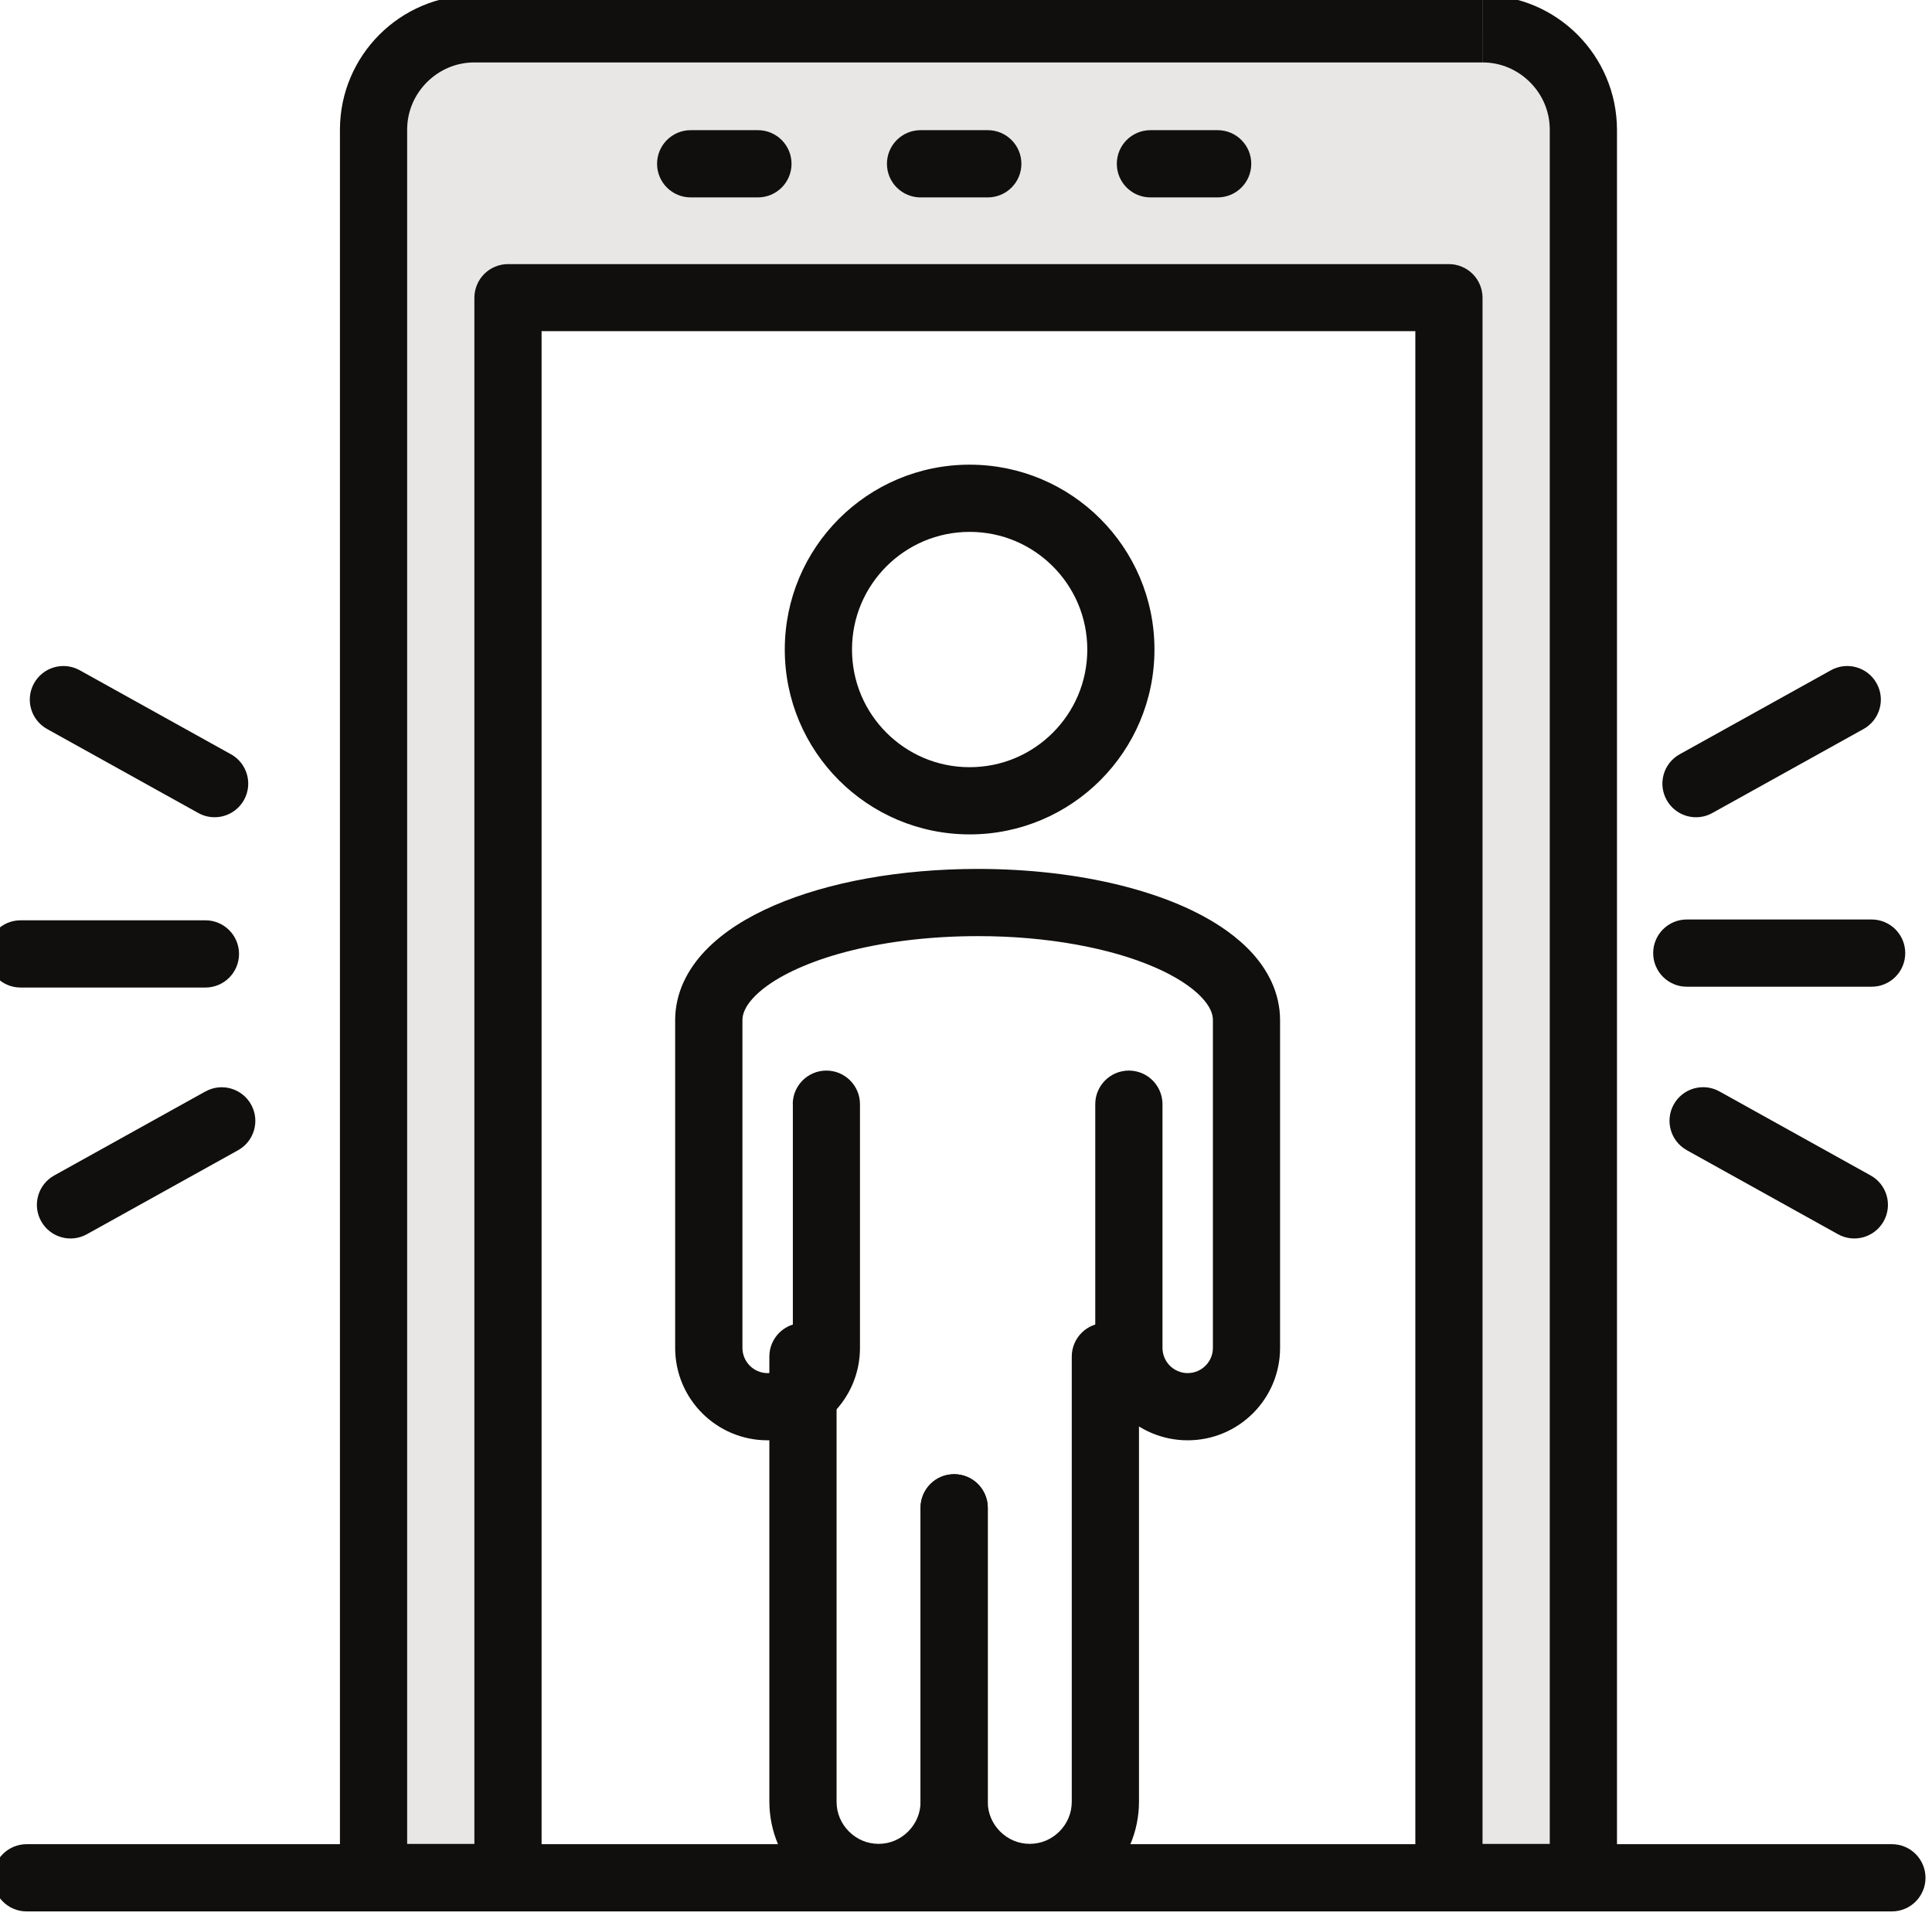
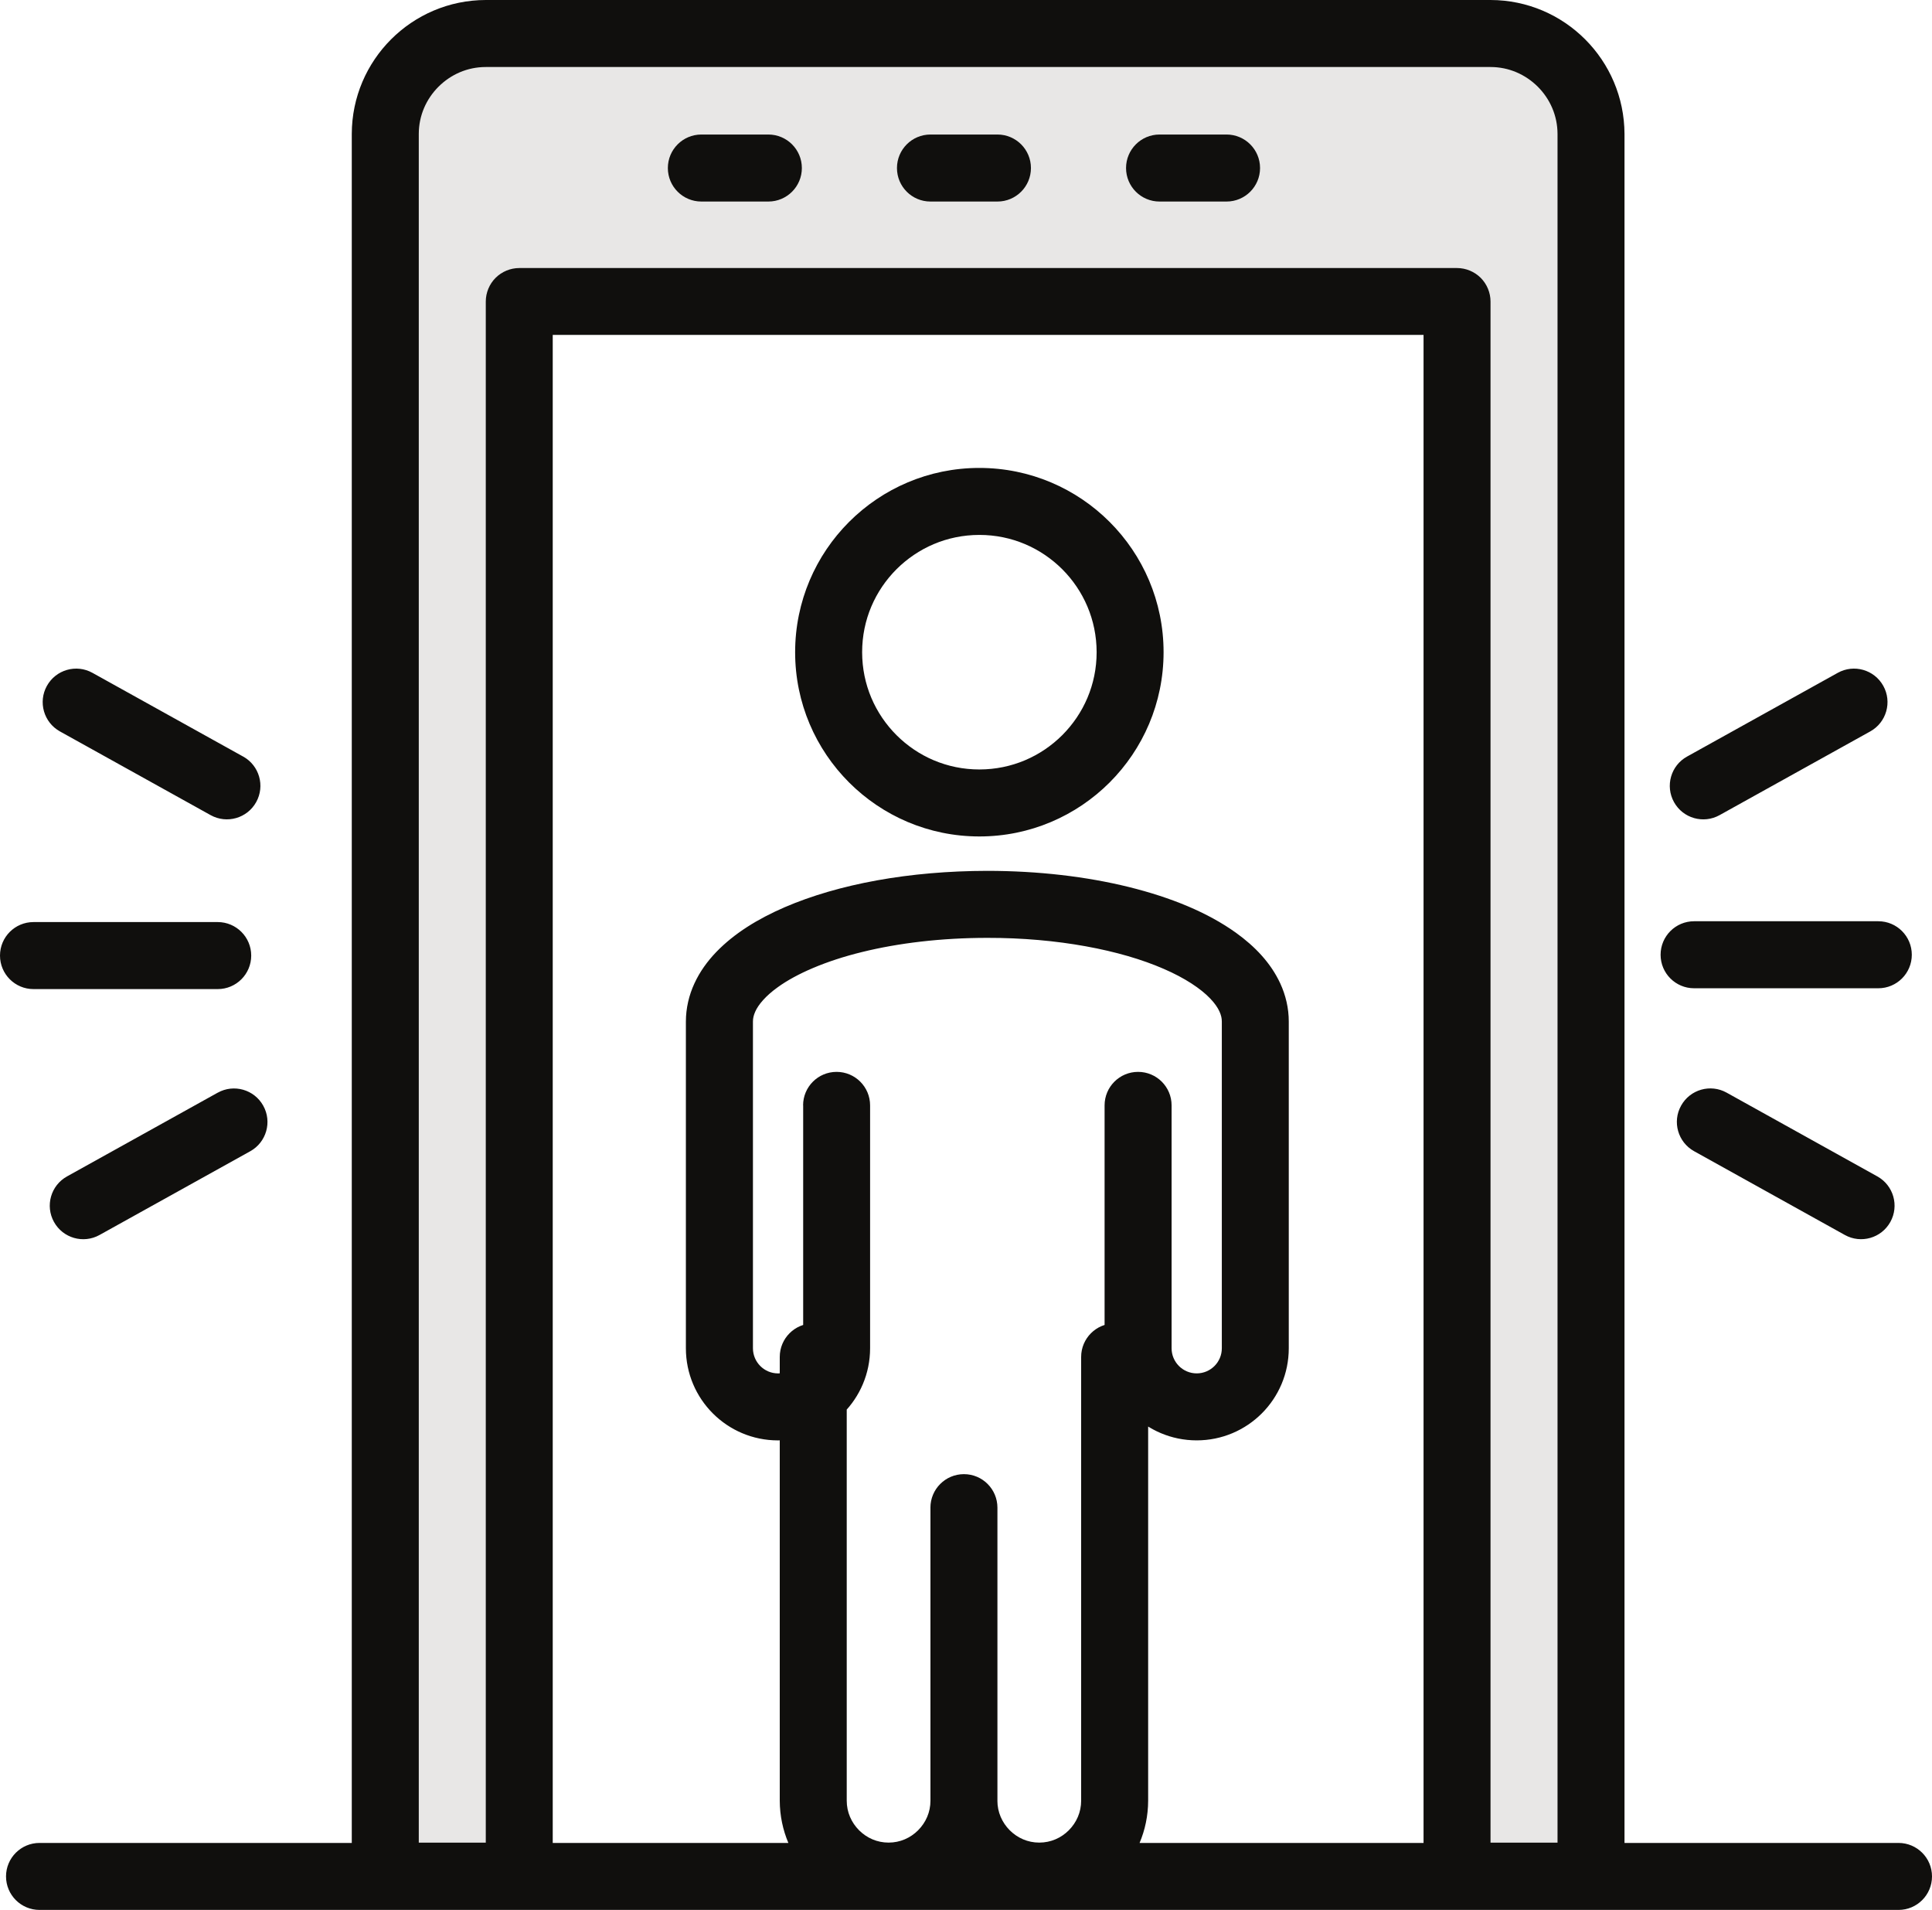
- <svg xmlns="http://www.w3.org/2000/svg" version="1.1" viewBox="0 0 100 99.13">
-   <g id="metal-detectorbw" transform="matrix(1.322 0 0 1.322 2184 -1201)">
-     <path d="m-1591 982h-5.263v-61.84h-36.84v61.84h-5.263v-68.42c0-2.171 1.776-3.947 3.947-3.947h39.47c2.171 0 3.947 1.776 3.947 3.947v68.42" style="fill:#e8e7e6" />
-     <path d="m-1594 909.6v-1.316h-39.47c-2.903 5e-3 -5.258 2.36-5.263 5.263v68.42c0 0.347 0.14 0.685 0.386 0.93 0.245 0.245 0.584 0.386 0.93 0.386h5.263c0.347 0 0.685-0.14 0.93-0.386 0.245-0.245 0.386-0.584 0.386-0.93v-60.53h34.21v60.53c0 0.347 0.14 0.685 0.386 0.93 0.245 0.245 0.584 0.386 0.93 0.386h5.263c0.347 0 0.686-0.14 0.93-0.386 0.245-0.245 0.386-0.584 0.386-0.93v-68.42c-0.01-2.903-2.36-5.258-5.263-5.263v2.632c0.723 0 1.374 0.293 1.857 0.774 0.482 0.483 0.774 1.135 0.774 1.857v67.11h-2.632v-60.53c0-0.346-0.14-0.685-0.386-0.93-0.245-0.245-0.584-0.386-0.93-0.386h-36.84c-0.347 0-0.685 0.141-0.93 0.386-0.245 0.245-0.386 0.584-0.386 0.93v60.53h-2.632v-67.11c0-0.722 0.293-1.374 0.774-1.857 0.483-0.481 1.134-0.774 1.857-0.774h39.47v-1.316" style="fill:#100f0d" />
-     <path d="m-1620 933.9h-1.316c0 3.997 3.24 7.236 7.237 7.237 3.997 0 7.236-3.239 7.237-7.237 0-3.997-3.24-7.236-7.237-7.237-3.997 0-7.236 3.239-7.237 7.237h2.632c0-1.276 0.513-2.419 1.349-3.257 0.838-0.835 1.981-1.348 3.257-1.349 1.276 0 2.419 0.514 3.257 1.349 0.836 0.838 1.348 1.981 1.349 3.257 0 1.276-0.513 2.419-1.349 3.257-0.838 0.836-1.981 1.348-3.257 1.349-1.276 0-2.419-0.513-3.257-1.349-0.836-0.838-1.348-1.98-1.349-3.257h-1.316" style="fill:#100f0d" />
-     <path d="m-1621 951.7v9.54c0 0.545-0.442 0.986-0.987 0.987-0.545-4.9e-4 -0.986-0.442-0.987-0.987v-12.83c0-0.128 0.026-0.249 0.093-0.399 0.116-0.258 0.395-0.605 0.883-0.953 0.726-0.526 1.885-1.033 3.309-1.381 1.426-0.352 3.116-0.557 4.925-0.557 2.755-5e-3 5.242 0.483 6.92 1.214 0.84 0.36 1.468 0.784 1.83 1.164 0.183 0.19 0.299 0.364 0.367 0.512 0.068 0.149 0.093 0.27 0.093 0.399v12.83c0 0.545-0.442 0.986-0.987 0.987-0.347 0-0.685 0.14-0.93 0.386-0.245 0.245-0.386 0.584-0.386 0.93h1.316v-1.316c-0.545-4.9e-4 -0.986-0.442-0.987-0.987v-9.54c0-0.726-0.589-1.316-1.316-1.316s-1.316 0.589-1.316 1.316v9.54c0 1.999 1.62 3.618 3.618 3.618 0.347 0 0.685-0.14 0.93-0.386 0.245-0.245 0.386-0.584 0.386-0.93h-1.316v1.316c1.999-4.9e-4 3.618-1.619 3.618-3.618v-12.83c5e-4 -0.525-0.122-1.039-0.334-1.499-0.375-0.809-0.994-1.453-1.737-1.989-1.12-0.802-2.556-1.388-4.216-1.8-1.661-0.409-3.548-0.632-5.555-0.633-3.058 5e-3 -5.835 0.512-7.966 1.43-1.065 0.463-1.978 1.028-2.682 1.756-0.35 0.365-0.647 0.775-0.86 1.236-0.213 0.46-0.335 0.974-0.334 1.499v12.83c0 1.999 1.62 3.618 3.618 3.618 1.999-4.9e-4 3.618-1.619 3.618-3.618v-9.54c0-0.726-0.589-1.316-1.316-1.316s-1.316 0.589-1.316 1.316" style="fill:#100f0d" />
-     <path d="m-1616 967.5v11.51c0 0.451-0.182 0.857-0.484 1.161-0.304 0.303-0.709 0.484-1.16 0.484s-0.857-0.182-1.16-0.484c-0.302-0.304-0.484-0.709-0.484-1.161v-17.43c0-0.726-0.589-1.316-1.316-1.316s-1.316 0.589-1.316 1.316v17.43c0.01 2.361 1.916 4.272 4.276 4.276 2.36-5e-3 4.271-1.916 4.276-4.276v-11.51c0-0.726-0.589-1.316-1.316-1.316-0.727 0-1.316 0.589-1.316 1.316" style="fill:#100f0d" />
-     <path d="m-1616 967.5v11.51c0.01 2.361 1.916 4.271 4.276 4.276 2.361-5e-3 4.271-1.916 4.276-4.276v-17.43c0-0.726-0.589-1.316-1.316-1.316s-1.316 0.589-1.316 1.316v17.43c0 0.451-0.182 0.857-0.484 1.161-0.304 0.303-0.709 0.484-1.161 0.484-0.451 0-0.857-0.182-1.16-0.484-0.302-0.304-0.484-0.709-0.484-1.161v-11.51c0-0.726-0.589-1.316-1.316-1.316-0.727 0-1.316 0.589-1.316 1.316" style="fill:#100f0d" />
-     <path d="m-1644 944.5h-7.237c-0.727 0-1.316 0.589-1.316 1.316 0 0.727 0.589 1.316 1.316 1.316h7.237c0.727 0 1.316-0.589 1.316-1.316 0-0.726-0.589-1.316-1.316-1.316" style="fill:#100f0d" />
-     <path d="m-1644 951.2-5.921 3.29c-0.635 0.353-0.865 1.154-0.511 1.789 0.353 0.635 1.154 0.865 1.789 0.512l5.921-3.289c0.635-0.353 0.864-1.155 0.511-1.789-0.353-0.635-1.154-0.865-1.789-0.511" style="fill:#100f0d" />
-     <path d="m-1643 938-5.921-3.289c-0.635-0.353-1.436-0.124-1.789 0.511-0.353 0.635-0.124 1.436 0.511 1.789l5.921 3.289c0.635 0.353 1.436 0.124 1.789-0.512 0.353-0.635 0.124-1.436-0.511-1.789" style="fill:#100f0d" />
-     <path d="m-1586 947.1h7.237c0.727 0 1.316-0.589 1.316-1.316 0-0.726-0.589-1.316-1.316-1.316h-7.237c-0.727 0-1.316 0.589-1.316 1.316 0 0.727 0.589 1.316 1.316 1.316" style="fill:#100f0d" />
-     <path d="m-1586 953.5 5.921 3.29c0.635 0.353 1.436 0.124 1.789-0.512 0.353-0.635 0.124-1.436-0.511-1.789l-5.921-3.29c-0.635-0.353-1.436-0.124-1.789 0.511-0.353 0.635-0.124 1.436 0.511 1.789" style="fill:#100f0d" />
-     <path d="m-1585 940.3 5.921-3.289c0.635-0.353 0.865-1.155 0.511-1.789-0.353-0.635-1.154-0.865-1.789-0.511l-5.921 3.289c-0.636 0.353-0.865 1.154-0.511 1.789 0.353 0.635 1.154 0.865 1.789 0.511" style="fill:#100f0d" />
-     <path d="m-1616 916.2h2.632c0.727 0 1.316-0.589 1.316-1.316 0-0.726-0.589-1.316-1.316-1.316h-2.632c-0.727 0-1.316 0.59-1.316 1.316 0 0.727 0.589 1.316 1.316 1.316" style="fill:#100f0d" />
-     <path d="m-1625 916.2h2.632c0.727 0 1.316-0.589 1.316-1.316 0-0.726-0.589-1.316-1.316-1.316h-2.632c-0.727 0-1.316 0.59-1.316 1.316 0 0.727 0.589 1.316 1.316 1.316" style="fill:#100f0d" />
-     <path d="m-1607 916.2h2.632c0.727 0 1.316-0.589 1.316-1.316 0-0.726-0.589-1.316-1.316-1.316h-2.632c-0.727 0-1.316 0.59-1.316 1.316 0 0.727 0.589 1.316 1.316 1.316" style="fill:#100f0d" />
-     <path d="m-1651 983.3h73.03c0.727 0 1.316-0.589 1.316-1.316 0-0.726-0.589-1.316-1.316-1.316h-73.03c-0.727 0-1.316 0.59-1.316 1.316 0 0.727 0.589 1.316 1.316 1.316" style="fill:#100f0d" />
-   </g>
+ <svg xmlns="http://www.w3.org/2000/svg" version="1.1" viewBox="0 0 75 74.127" id="svg35" width="75" height="74.127">
+   <defs id="defs39" />
+   <path id="path2" style="display:inline;fill:#e8e7e6;stroke-width:0.988" d="M 60.824,72.843 H 55.623 V 11.735 H 19.22 V 72.843 H 14.019 V 5.233 C 14.019,3.088 15.774,1.333 17.919,1.333 H 56.922 C 59.067,1.333 60.822,3.088 60.822,5.233 V 72.843" />
+   <path id="path32" style="fill:#100f0d;stroke-width:0.988" d="M 1.535,74.127 H 73.7 C 74.418,74.127 75,73.546 75,72.827 75,72.109 74.418,71.527 73.7,71.527 H 1.535 C 0.816,71.527 0.234,72.109 0.234,72.827 0.234,73.545 0.816,74.127 1.535,74.127 M 45.013,7.822 H 47.614 C 48.333,7.822 48.915,7.24 48.915,6.522 48.915,5.804 48.333,5.221 47.614,5.221 H 45.013 C 44.295,5.221 43.713,5.804 43.713,6.522 43.713,7.24 44.295,7.822 45.013,7.822 M 27.227,7.822 H 29.827 C 30.546,7.822 31.128,7.24 31.128,6.522 31.128,5.804 30.546,5.221 29.827,5.221 H 27.227 C 26.508,5.221 25.926,5.804 25.926,6.522 25.926,7.24 26.508,7.822 27.227,7.822 M 36.12,7.822 H 38.721 C 39.439,7.822 40.021,7.24 40.021,6.522 40.021,5.804 39.439,5.221 38.721,5.221 H 36.12 C 35.402,5.221 34.82,5.804 34.82,6.522 34.82,7.24 35.401,7.822 36.12,7.822 M 66.753,31.637 72.604,28.387 C 73.232,28.038 73.458,27.245 73.109,26.619 72.76,25.991 71.969,25.765 71.341,26.114 L 65.49,29.364 C 64.862,29.712 64.636,30.504 64.985,31.132 65.333,31.76 66.125,31.986 66.753,31.637 M 65.765,44.68 71.616,47.931 C 72.243,48.28 73.035,48.054 73.383,47.426 73.732,46.798 73.506,46.007 72.878,45.658 L 67.027,42.407 C 66.4,42.058 65.608,42.284 65.26,42.912 64.91,43.539 65.137,44.331 65.765,44.68 M 65.765,38.356 H 72.916 C 73.634,38.356 74.216,37.774 74.216,37.056 74.216,36.338 73.635,35.755 72.916,35.755 H 65.765 C 65.046,35.755 64.464,36.338 64.464,37.056 64.464,37.774 65.046,38.356 65.765,38.356 M 9.44,29.364 3.589,26.114 C 2.962,25.765 2.17,25.991 1.821,26.619 1.472,27.246 1.698,28.038 2.326,28.387 L 8.177,31.637 C 8.805,31.985 9.596,31.759 9.945,31.131 10.294,30.504 10.068,29.712 9.44,29.363 M 8.452,42.408 2.601,45.659 C 1.973,46.007 1.747,46.799 2.096,47.427 2.444,48.054 3.236,48.281 3.863,47.932 L 9.714,44.682 C 10.342,44.333 10.569,43.541 10.219,42.914 9.871,42.286 9.079,42.06 8.452,42.409 M 8.452,35.787 H 1.3 C 0.582,35.787 0,36.369 0,37.087 0,37.806 0.582,38.388 1.3,38.388 H 8.452 C 9.17,38.388 9.752,37.806 9.752,37.087 9.752,36.37 9.17,35.787 8.452,35.787 M 36.12,58.515 V 69.888 C 36.13,72.221 38.013,74.109 40.345,74.114 42.678,74.109 44.566,72.22 44.571,69.888 V 52.665 C 44.571,51.947 43.989,51.364 43.27,51.364 42.552,51.364 41.97,51.947 41.97,52.665 V 69.888 C 41.97,70.334 41.79,70.735 41.491,71.036 41.191,71.335 40.791,71.514 40.344,71.514 39.898,71.514 39.498,71.334 39.198,71.036 38.9,70.735 38.719,70.335 38.719,69.888 V 58.515 C 38.719,57.797 38.138,57.214 37.419,57.214 36.701,57.214 36.119,57.797 36.119,58.515 M 36.12,58.515 V 69.888 C 36.12,70.334 35.94,70.735 35.641,71.036 35.341,71.335 34.941,71.514 34.495,71.514 34.05,71.514 33.649,71.335 33.349,71.036 33.051,70.735 32.87,70.335 32.87,69.888 V 52.665 C 32.87,51.947 32.289,51.364 31.57,51.364 30.851,51.364 30.27,51.947 30.27,52.665 V 69.888 C 30.28,72.221 32.163,74.11 34.495,74.114 36.827,74.109 38.715,72.22 38.72,69.888 V 58.515 C 38.72,57.797 38.139,57.214 37.42,57.214 36.702,57.214 36.12,57.797 36.12,58.515 M 31.179,42.902 V 52.329 C 31.179,52.867 30.742,53.303 30.204,53.304 29.666,53.303 29.23,52.867 29.229,52.329 V 39.651 C 29.229,39.524 29.255,39.404 29.321,39.257 29.435,39.002 29.712,38.659 30.193,38.315 30.911,37.795 32.056,37.294 33.463,36.95 34.872,36.602 36.542,36.4 38.33,36.4 41.052,36.395 43.51,36.877 45.168,37.6 45.997,37.956 46.618,38.374 46.976,38.75 47.157,38.937 47.272,39.109 47.339,39.256 47.406,39.404 47.431,39.524 47.431,39.65 V 52.328 C 47.431,52.867 46.994,53.303 46.456,53.303 46.113,53.303 45.778,53.442 45.536,53.684 45.294,53.926 45.155,54.261 45.155,54.604 H 46.456 V 53.303 C 45.918,53.303 45.481,52.866 45.481,52.328 V 42.901 C 45.481,42.183 44.899,41.601 44.18,41.601 43.462,41.601 42.88,42.183 42.88,42.901 V 52.328 C 42.88,54.303 44.481,55.903 46.455,55.903 46.798,55.903 47.132,55.765 47.374,55.522 47.617,55.28 47.755,54.946 47.755,54.603 H 46.455 V 55.903 C 48.43,55.903 50.03,54.304 50.03,52.328 V 39.65 C 50.031,39.131 49.91,38.624 49.7,38.169 49.329,37.369 48.717,36.733 47.983,36.204 46.877,35.411 45.458,34.832 43.817,34.425 42.176,34.021 40.311,33.8 38.328,33.799 35.306,33.804 32.562,34.306 30.456,35.213 29.404,35.67 28.502,36.228 27.806,36.948 27.46,37.308 27.166,37.714 26.957,38.169 26.746,38.624 26.626,39.131 26.626,39.65 V 52.328 C 26.626,54.304 28.227,55.904 30.201,55.904 32.177,55.903 33.777,54.304 33.777,52.328 V 42.901 C 33.777,42.184 33.195,41.601 32.476,41.601 31.758,41.601 31.176,42.183 31.176,42.901 M 38.018,32.464 C 41.968,32.464 45.169,29.263 45.17,25.313 45.17,21.363 41.968,18.162 38.018,18.161 34.069,18.161 30.868,21.362 30.867,25.313 30.867,29.262 34.069,32.463 38.018,32.464 Z M 34.801,22.094 C 35.629,21.269 36.758,20.762 38.019,20.761 39.28,20.761 40.41,21.269 41.238,22.094 42.063,22.922 42.57,24.052 42.571,25.313 42.571,26.573 42.064,27.703 41.238,28.531 40.41,29.357 39.28,29.863 38.019,29.864 36.758,29.864 35.629,29.357 34.801,28.531 33.975,27.703 33.469,26.574 33.468,25.313 33.468,24.052 33.975,22.922 34.801,22.094 Z M 18.857,0 C 15.988,0.005 13.661,2.332 13.656,5.201 V 72.81 C 13.656,73.153 13.795,73.488 14.037,73.729 14.279,73.972 14.614,74.11 14.957,74.11 H 20.157 C 20.5,74.11 20.835,73.972 21.076,73.729 21.319,73.488 21.457,73.153 21.457,72.81 V 12.997 H 55.262 V 72.81 C 55.262,73.153 55.401,73.488 55.643,73.729 55.885,73.972 56.22,74.11 56.562,74.11 H 61.763 C 62.106,74.11 62.441,73.972 62.682,73.729 62.925,73.488 63.063,73.153 63.063,72.81 V 5.201 C 63.053,2.332 60.731,0.005 57.863,0 Z M 59.698,3.366 C 60.174,3.843 60.462,4.488 60.463,5.201 V 71.516 H 57.862 V 11.703 C 57.862,11.361 57.723,11.026 57.481,10.784 57.239,10.542 56.904,10.403 56.562,10.403 H 20.158 C 19.816,10.403 19.481,10.542 19.239,10.784 18.996,11.026 18.858,11.361 18.858,11.703 V 71.516 H 16.257 V 5.201 C 16.257,4.487 16.546,3.843 17.022,3.366 17.499,2.891 18.143,2.601 18.857,2.601 H 57.861 C 58.577,2.601 59.22,2.891 59.698,3.366 Z" />
</svg>
